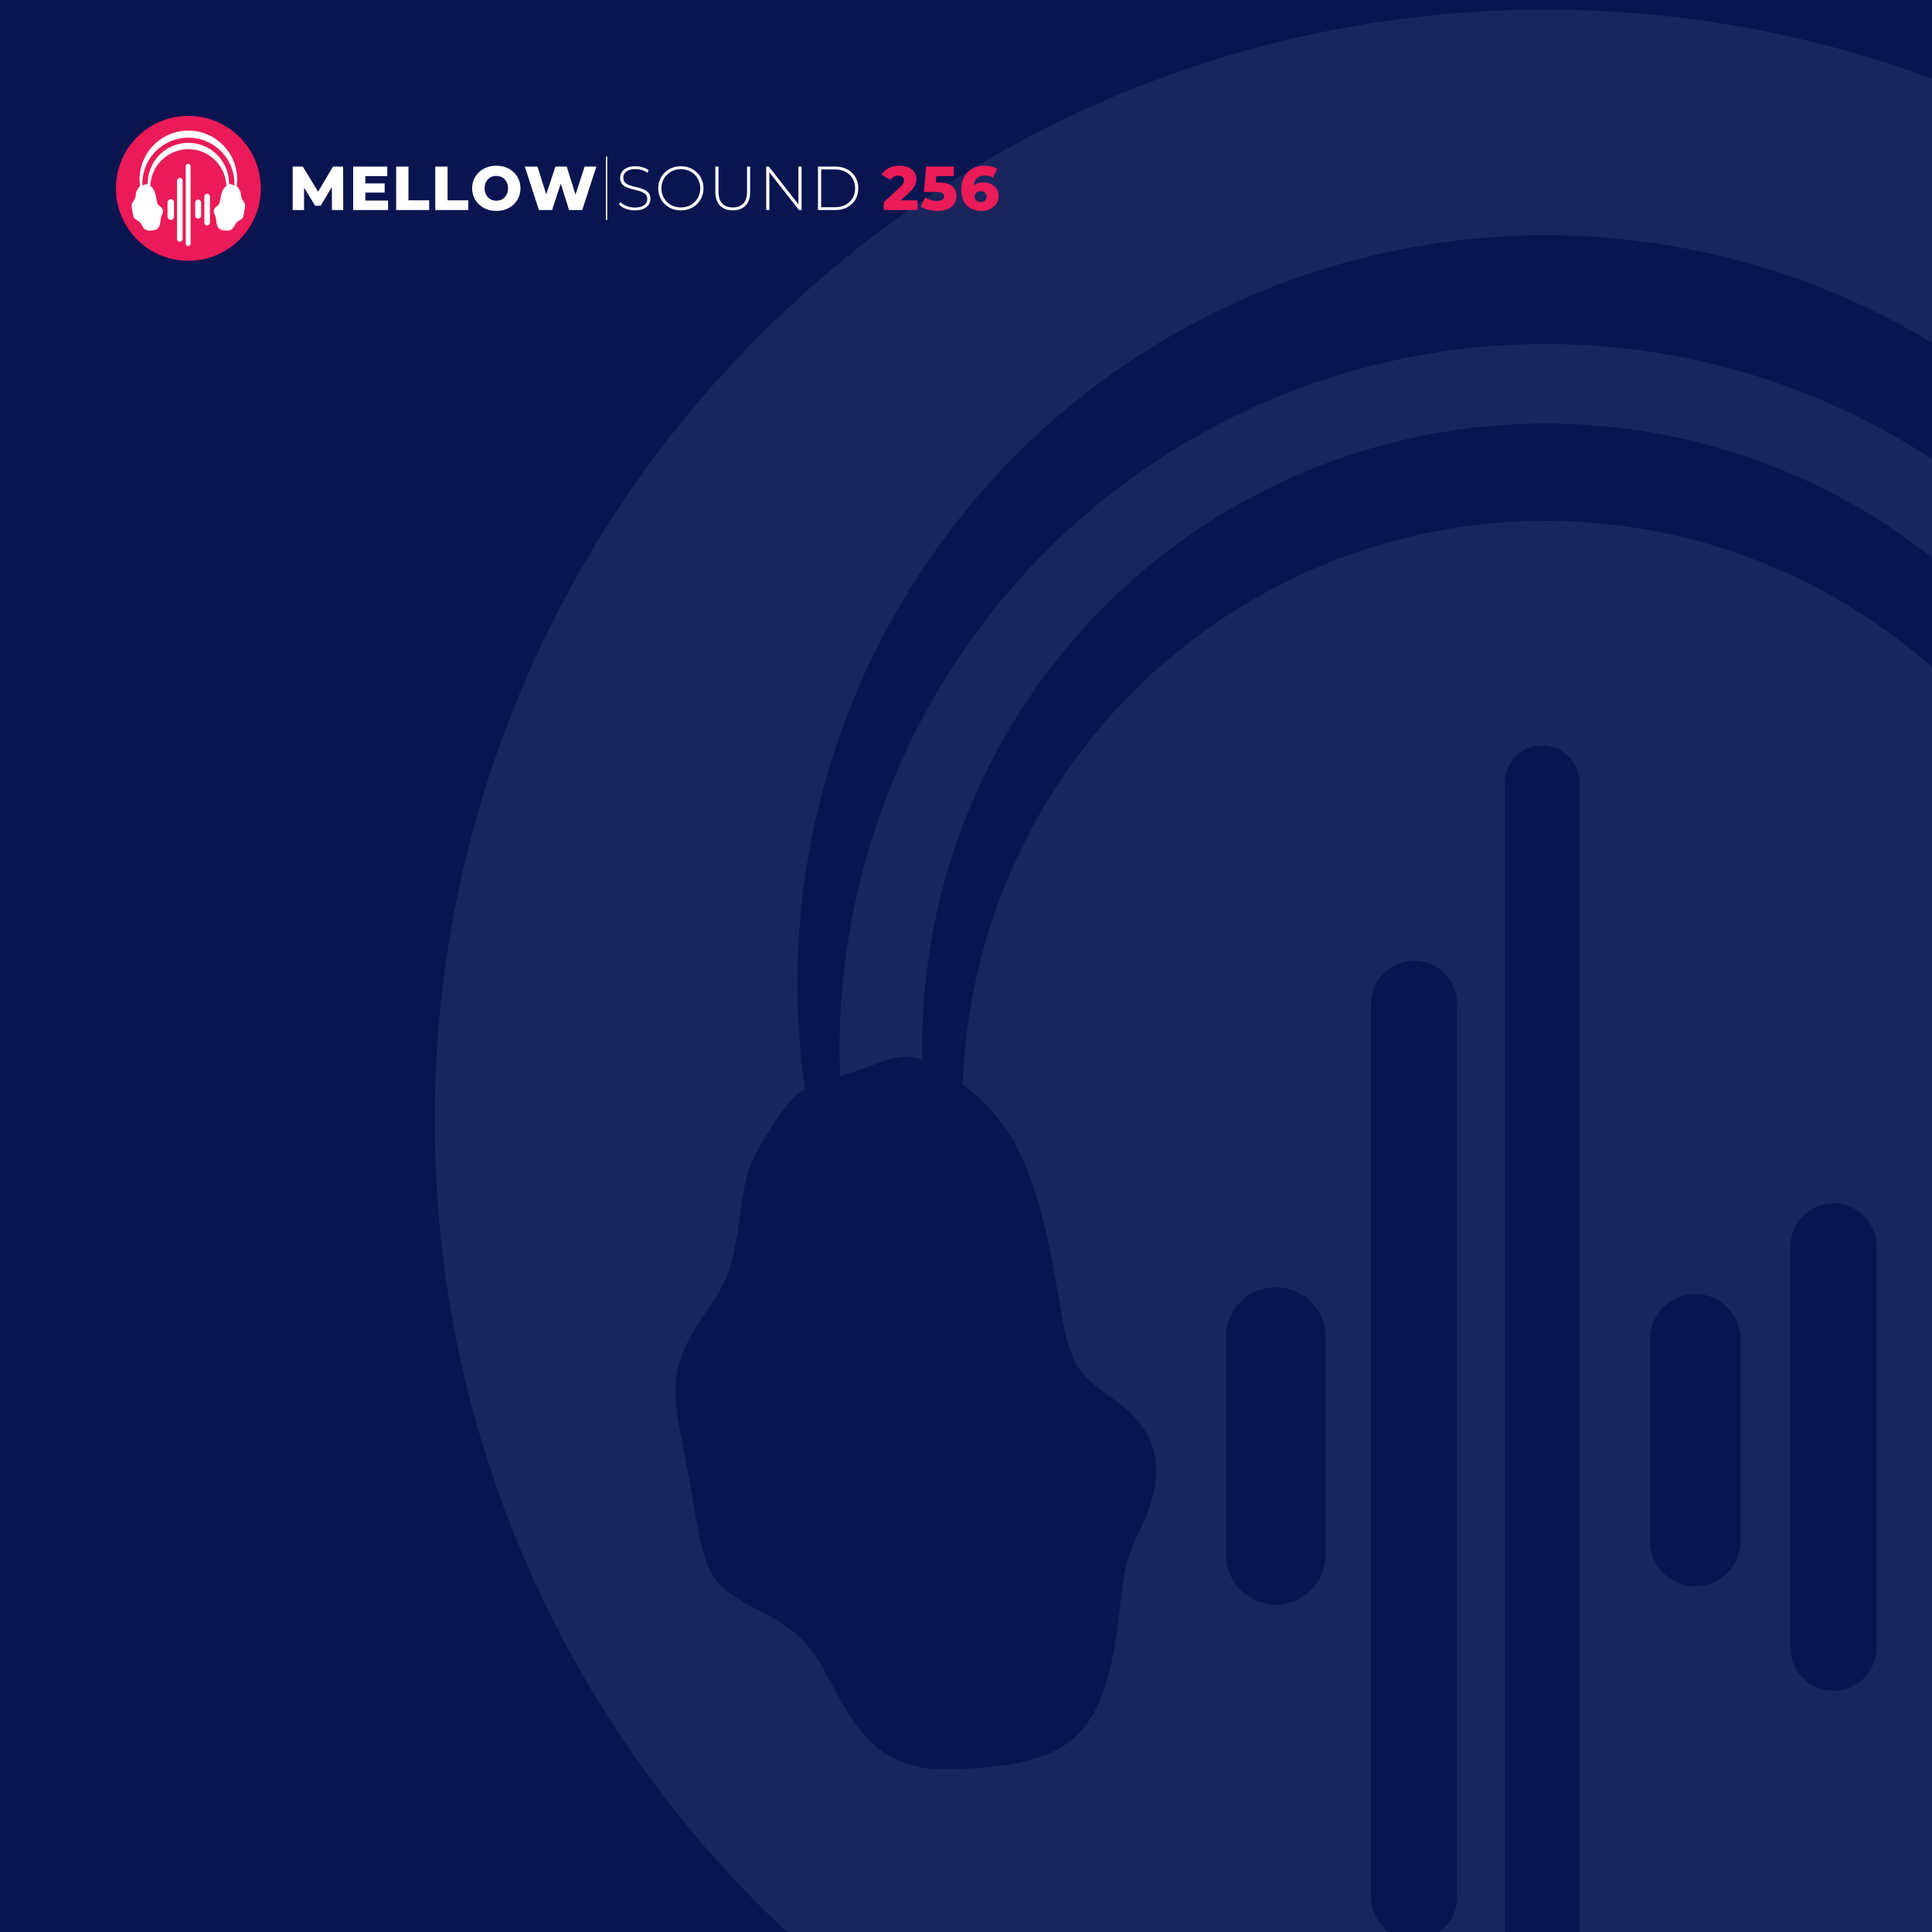
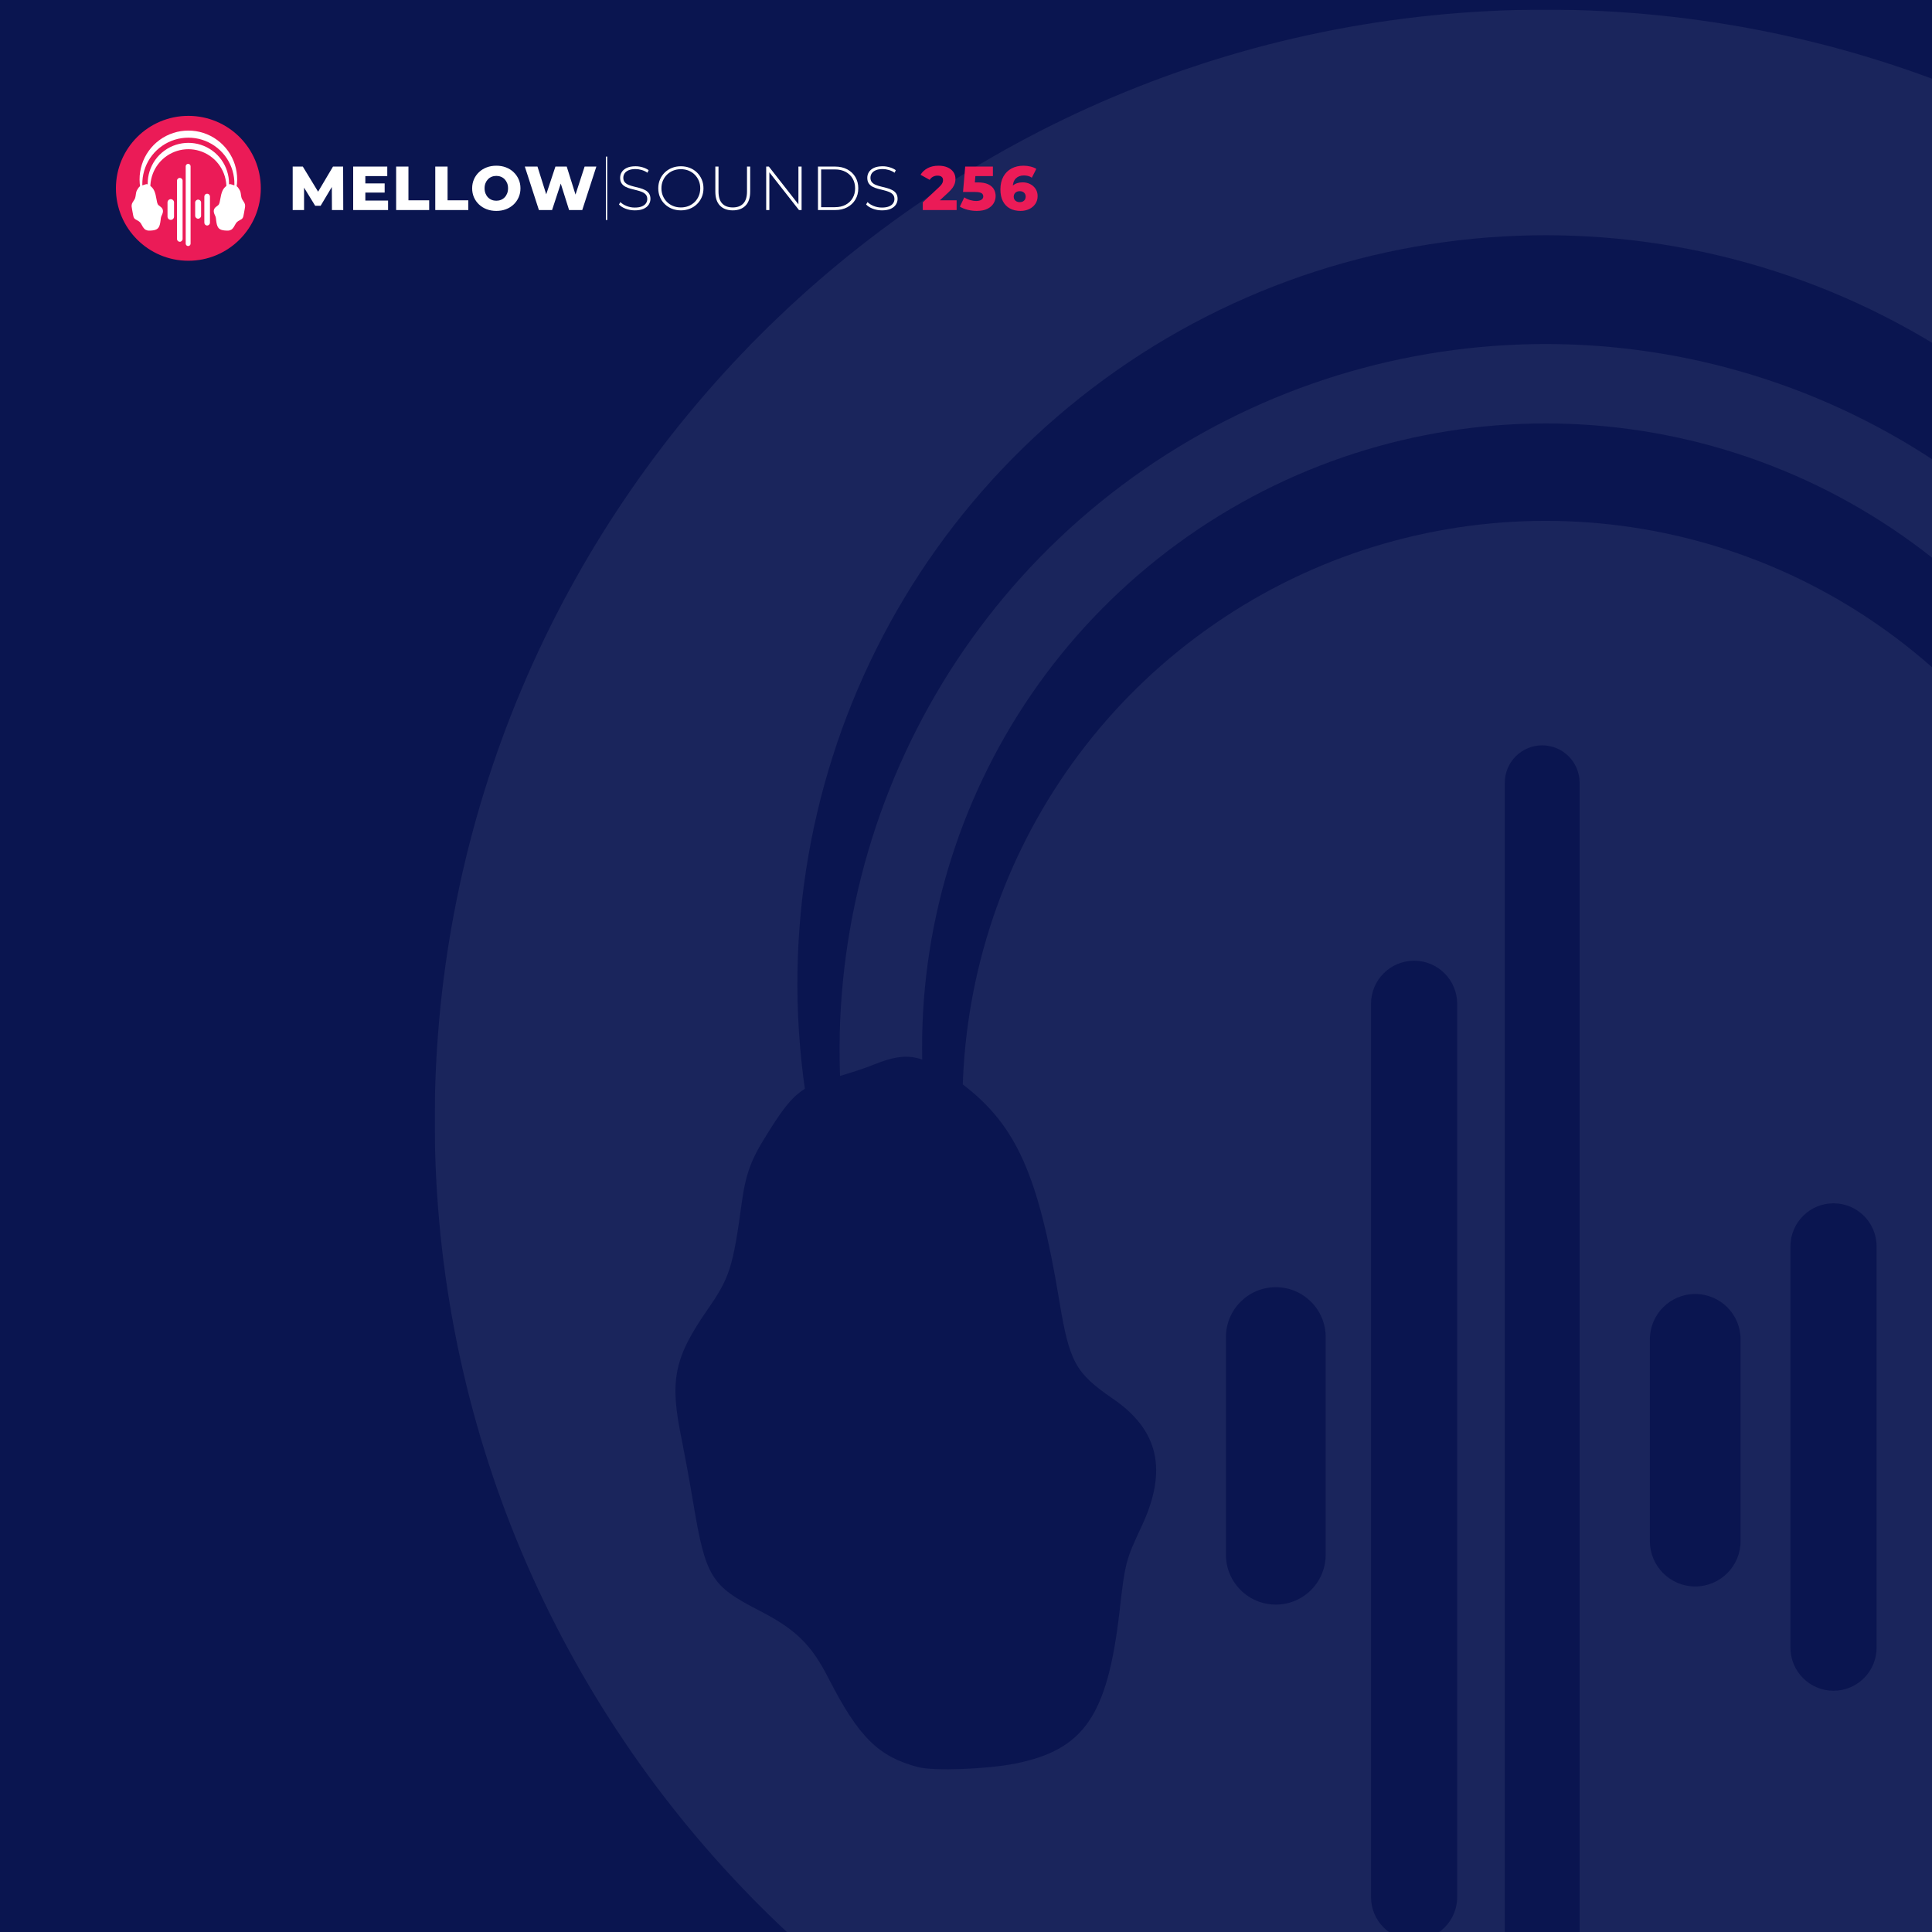
<svg xmlns="http://www.w3.org/2000/svg" viewBox="0 0 1080 1080" width="1080" height="1080">
  <rect width="1080" height="1080" fill="#0A1550" />
  <g opacity="0.07" transform="translate(864.0 626.4) scale(1.26735) translate(0 -425.5)">
    <mask id="h" maskUnits="userSpaceOnUse" x="-490" y="-64.5" width="980" height="980">
      <rect x="-490" y="-64.5" width="980" height="980" fill="#fff" />
      <path fill="#000" fill-rule="nonzero" d="M-312.85 470A330.0 330.0 0 1 1 312.85 470L302.08 470A311.4 311.4 0 1 0 -302.08 470Z M-260.88 480A275.0 275.0 0 1 1 260.88 480L249.66 480A257.2 257.2 0 1 0 -249.66 480Z M-276.7 710.7C-294.3 706.1 -303.0 697.5 -316.4 671.3C-323.9 656.6 -330.9 649.8 -346.9 641.6C-368.1 630.7 -370.5 626.9 -376.0 593.9C-377.6 584.3 -379.9 571.9 -381.0 566.4C-386.5 540.1 -384.6 530.4 -369.4 508.5C-359.9 494.8 -358.4 490.0 -354.6 462.0C-352.8 449.0 -350.6 442.9 -343.4 431.5C-332.2 413.5 -328.4 410.4 -313.2 406.4C-307.9 404.9 -300.1 402.4 -296.0 400.7C-281.0 394.7 -274.5 396.2 -257.0 409.6C-233.4 427.7 -223.7 449.4 -214.5 505.0C-210.0 532.1 -207.4 536.8 -191.0 548.1C-170.6 562.0 -166.6 579.7 -178.2 604.5C-185.2 619.4 -185.5 620.5 -188.0 642.6C-193.3 688.0 -203.6 703.0 -233.8 709.1C-246.4 711.6 -269.6 712.5 -276.7 710.7Z M276.7 710.7C269.6 712.5 246.4 711.6 233.8 709.1C203.6 703.0 193.3 688.0 188.0 642.6C185.5 620.5 185.2 619.4 178.2 604.5C166.6 579.7 170.6 562.0 191.0 548.1C207.4 536.8 210.0 532.1 214.5 505.0C223.7 449.4 233.4 427.7 257.0 409.6C274.5 396.2 281.0 394.7 296.0 400.7C300.1 402.4 307.9 404.9 313.2 406.4C328.4 410.4 332.2 413.5 343.4 431.5C350.6 442.9 352.8 449.0 354.6 462.0C358.4 490.0 359.9 494.8 369.4 508.5C384.6 530.4 386.5 540.1 381.0 566.4C379.9 571.9 377.6 584.3 376.0 593.9C370.5 626.9 368.1 630.7 346.9 641.6C330.9 649.8 323.9 656.6 316.4 671.3C303.0 697.5 294.3 706.1 276.7 710.7Z M-141.00 521.0A22.0 22.0 0 0 1 -97.00 521.0V617.0A22.0 22.0 0 0 1 -141.00 617.0Z M-77.00 374.0A19.0 19.0 0 0 1 -39.00 374.0V768.0A19.0 19.0 0 0 1 -77.00 768.0Z M-18.00 276.5A16.5 16.5 0 0 1 15.00 276.5V799.5A16.5 16.5 0 0 1 -18.00 799.5Z M46.00 522.0A20.0 20.0 0 0 1 86.00 522.0V611.0A20.0 20.0 0 0 1 46.00 611.0Z M108.00 481.0A19.0 19.0 0 0 1 146.00 481.0V658.0A19.0 19.0 0 0 1 108.00 658.0Z" />
    </mask>
    <circle cx="0" cy="425.5" r="490" fill="#FFFFFF" mask="url(#h)" />
  </g>
  <g transform="translate(64.8 70.1) scale(0.08265)">
    <g transform="translate(490 0)">
      <circle cx="0" cy="425.5" r="490" fill="#EB1B57" />
      <path fill="#FFFFFF" fill-rule="nonzero" d="M-312.85 470A330.0 330.0 0 1 1 312.85 470L302.08 470A311.4 311.4 0 1 0 -302.08 470Z M-260.88 480A275.0 275.0 0 1 1 260.88 480L249.66 480A257.2 257.2 0 1 0 -249.66 480Z M-276.7 710.7C-294.3 706.1 -303.0 697.5 -316.4 671.3C-323.9 656.6 -330.9 649.8 -346.9 641.6C-368.1 630.7 -370.5 626.9 -376.0 593.9C-377.6 584.3 -379.9 571.9 -381.0 566.4C-386.5 540.1 -384.6 530.4 -369.4 508.5C-359.9 494.8 -358.4 490.0 -354.6 462.0C-352.8 449.0 -350.6 442.9 -343.4 431.5C-332.2 413.5 -328.4 410.4 -313.2 406.4C-307.9 404.9 -300.1 402.4 -296.0 400.7C-281.0 394.7 -274.5 396.2 -257.0 409.6C-233.4 427.7 -223.7 449.4 -214.5 505.0C-210.0 532.1 -207.4 536.8 -191.0 548.1C-170.6 562.0 -166.6 579.7 -178.2 604.5C-185.2 619.4 -185.5 620.5 -188.0 642.6C-193.3 688.0 -203.6 703.0 -233.8 709.1C-246.4 711.6 -269.6 712.5 -276.7 710.7Z M276.7 710.7C269.6 712.5 246.4 711.6 233.8 709.1C203.6 703.0 193.3 688.0 188.0 642.6C185.5 620.5 185.2 619.4 178.2 604.5C166.6 579.7 170.6 562.0 191.0 548.1C207.4 536.8 210.0 532.1 214.5 505.0C223.7 449.4 233.4 427.7 257.0 409.6C274.5 396.2 281.0 394.7 296.0 400.7C300.1 402.4 307.9 404.9 313.2 406.4C328.4 410.4 332.2 413.5 343.4 431.5C350.6 442.9 352.8 449.0 354.6 462.0C358.4 490.0 359.9 494.8 369.4 508.5C384.6 530.4 386.5 540.1 381.0 566.4C379.9 571.9 377.6 584.3 376.0 593.9C370.5 626.9 368.1 630.7 346.9 641.6C330.9 649.8 323.9 656.6 316.4 671.3C303.0 697.5 294.3 706.1 276.7 710.7Z M-141.00 521.0A22.0 22.0 0 0 1 -97.00 521.0V617.0A22.0 22.0 0 0 1 -141.00 617.0Z M-77.00 374.0A19.0 19.0 0 0 1 -39.00 374.0V768.0A19.0 19.0 0 0 1 -77.00 768.0Z M-18.00 276.5A16.5 16.5 0 0 1 15.00 276.5V799.5A16.5 16.5 0 0 1 -18.00 799.5Z M46.00 522.0A20.0 20.0 0 0 1 86.00 522.0V611.0A20.0 20.0 0 0 1 46.00 611.0Z M108.00 481.0A19.0 19.0 0 0 1 146.00 481.0V658.0A19.0 19.0 0 0 1 108.00 658.0Z" />
    </g>
    <path fill="#FFFFFF" transform="translate(1166.2 572.5)" d="M29.4 0.0V-294.0H97.86L219.66 -94.08H183.54L301.98 -294.0H370.44L371.28 0.0H294.84L294.0 -177.66H307.02L218.4 -28.98H181.44L90.3 -177.66H106.26V0.0ZM438.48 0.0V-294.0H669.06V-229.74H520.8V-64.26H674.52V0.0ZM514.92 -118.02V-180.18H651.42V-118.02ZM729.12 0.0V-294.0H812.28V-65.94H952.56V0.0ZM993.72 0.0V-294.0H1076.88V-65.94H1217.16V0.0ZM1406.58 5.88Q1371.3 5.88 1341.48 -5.46Q1311.66 -16.8 1289.61 -37.59Q1267.56 -58.38 1255.38 -86.1Q1243.2 -113.82 1243.2 -147.0Q1243.2 -180.18 1255.38 -207.9Q1267.56 -235.62 1289.61 -256.41Q1311.66 -277.2 1341.48 -288.54Q1371.3 -299.88 1406.58 -299.88Q1442.28 -299.88 1471.89 -288.54Q1501.5 -277.2 1523.34 -256.41Q1545.18 -235.62 1557.57 -207.9Q1569.96 -180.18 1569.96 -147.0Q1569.96 -113.82 1557.57 -85.89Q1545.18 -57.96 1523.34 -37.38Q1501.5 -16.8 1471.89 -5.46Q1442.28 5.88 1406.58 5.88ZM1406.58 -63.0Q1423.38 -63.0 1437.87 -68.88Q1452.36 -74.76 1463.07 -85.89Q1473.78 -97.02 1479.87 -112.56Q1485.96 -128.1 1485.96 -147.0Q1485.96 -166.32 1479.87 -181.65Q1473.78 -196.98 1463.07 -208.11Q1452.36 -219.24 1437.87 -225.12Q1423.38 -231.0 1406.58 -231.0Q1389.78 -231.0 1375.29 -225.12Q1360.8 -219.24 1350.09 -208.11Q1339.38 -196.98 1333.29 -181.65Q1327.2 -166.32 1327.2 -147.0Q1327.2 -128.1 1333.29 -112.56Q1339.38 -97.02 1350.09 -85.89Q1360.8 -74.76 1375.29 -68.88Q1389.78 -63.0 1406.58 -63.0ZM1694.7 0.0 1599.36 -294.0H1685.04L1765.26 -39.48H1722L1806.42 -294.0H1882.86L1962.66 -39.48H1921.08L2003.82 -294.0H2083.2L1987.86 0.0H1898.82L1830.78 -216.3H1854.72L1783.74 0.0Z" />
    <rect x="3314.1" y="210.9" width="8.8" height="429.2" fill="#FFFFFF" />
-     <path fill="#FFFFFF" transform="translate(3380.9 572.5)" d="M128.52 2.1Q95.76 2.1 66.57 -9.03Q37.38 -20.16 21.42 -37.8L31.08 -53.76Q46.2 -38.22 72.45 -27.51Q98.7 -16.8 128.1 -16.8Q157.5 -16.8 176.19 -24.57Q194.88 -32.34 203.91 -45.36Q212.94 -58.38 212.94 -74.34Q212.94 -93.24 202.86 -104.58Q192.78 -115.92 176.4 -122.64Q160.02 -129.36 140.7 -133.98Q121.38 -138.6 101.64 -143.85Q81.9 -149.1 65.52 -157.5Q49.14 -165.9 39.27 -180.39Q29.4 -194.88 29.4 -217.98Q29.4 -238.98 40.32 -256.62Q51.24 -274.26 74.34 -285.18Q97.44 -296.1 133.56 -296.1Q157.92 -296.1 181.65 -288.96Q205.38 -281.82 222.18 -269.64L214.2 -252.42Q195.72 -265.02 174.51 -271.11Q153.3 -277.2 133.56 -277.2Q105.42 -277.2 86.94 -269.22Q68.46 -261.24 59.64 -248.01Q50.82 -234.78 50.82 -218.4Q50.82 -199.5 60.69 -188.16Q70.56 -176.82 86.94 -170.1Q103.32 -163.38 123.06 -158.76Q142.8 -154.14 162.12 -148.89Q181.44 -143.64 197.82 -135.24Q214.2 -126.84 224.28 -112.56Q234.36 -98.28 234.36 -75.6Q234.36 -55.02 223.02 -37.17Q211.68 -19.32 188.37 -8.61Q165.06 2.1 128.52 2.1ZM440.16 2.1Q407.4 2.1 379.47 -9.03Q351.54 -20.16 330.75 -40.53Q309.96 -60.9 298.62 -87.99Q287.28 -115.08 287.28 -147.0Q287.28 -178.92 298.62 -206.01Q309.96 -233.1 330.75 -253.47Q351.54 -273.84 379.47 -284.97Q407.4 -296.1 440.16 -296.1Q472.92 -296.1 500.85 -284.97Q528.78 -273.84 549.36 -253.68Q569.94 -233.52 581.49 -206.43Q593.04 -179.34 593.04 -147.0Q593.04 -114.66 581.49 -87.57Q569.94 -60.48 549.36 -40.32Q528.78 -20.16 500.85 -9.03Q472.92 2.1 440.16 2.1ZM440.16 -17.64Q468.3 -17.64 492.24 -27.3Q516.18 -36.96 533.82 -54.6Q551.46 -72.24 561.33 -95.76Q571.2 -119.28 571.2 -147.0Q571.2 -175.14 561.33 -198.45Q551.46 -221.76 533.82 -239.4Q516.18 -257.04 492.24 -266.7Q468.3 -276.36 440.16 -276.36Q412.02 -276.36 388.08 -266.7Q364.14 -257.04 346.29 -239.4Q328.44 -221.76 318.57 -198.45Q308.7 -175.14 308.7 -147.0Q308.7 -119.28 318.57 -95.76Q328.44 -72.24 346.29 -54.6Q364.14 -36.96 388.08 -27.3Q412.02 -17.64 440.16 -17.64ZM790.86 2.1Q736.26 2.1 704.76 -29.82Q673.26 -61.74 673.26 -124.74V-294.0H694.68V-125.58Q694.68 -70.56 719.88 -44.1Q745.08 -17.64 791.28 -17.64Q837.06 -17.64 862.26 -44.1Q887.46 -70.56 887.46 -125.58V-294.0H908.88V-124.74Q908.88 -61.74 877.38 -29.82Q845.88 2.1 790.86 2.1ZM1017.24 0.0V-294.0H1035.3L1244.88 -26.46H1235.22V-294.0H1256.64V0.0H1239.0L1029.0 -267.54H1038.66V0.0ZM1367.52 0.0V-294.0H1483.86Q1530.48 -294.0 1565.76 -275.1Q1601.04 -256.2 1620.57 -223.02Q1640.1 -189.84 1640.1 -147.0Q1640.1 -104.16 1620.57 -70.98Q1601.04 -37.8 1565.76 -18.9Q1530.48 0.0 1483.86 0.0ZM1388.94 -19.32H1482.18Q1523.76 -19.32 1554.42 -35.7Q1585.08 -52.08 1601.88 -80.85Q1618.68 -109.62 1618.68 -147.0Q1618.68 -184.38 1601.88 -213.15Q1585.08 -241.92 1554.42 -258.3Q1523.76 -274.68 1482.18 -274.68H1388.94Z" />
-     <path fill="#EB1B57" transform="translate(5180.5 572.5)" d="M12.6 0.0V-52.08L122.64 -154.98Q134.4 -165.9 140.07 -174.3Q145.74 -182.7 147.63 -189.63Q149.52 -196.56 149.52 -202.44Q149.52 -216.72 140.07 -224.7Q130.62 -232.68 111.72 -232.68Q95.76 -232.68 81.9 -225.54Q68.04 -218.4 59.22 -204.12L-2.52 -238.56Q13.86 -266.28 44.94 -283.08Q76.02 -299.88 119.28 -299.88Q153.3 -299.88 178.92 -288.96Q204.54 -278.04 219.03 -257.88Q233.52 -237.72 233.52 -210.42Q233.52 -196.14 229.74 -182.07Q225.96 -168.0 215.25 -152.25Q204.54 -136.5 183.54 -117.18L96.18 -36.54L82.32 -65.94H241.5V0.0ZM377.16 5.88Q346.92 5.88 316.26 -1.68Q285.6 -9.24 263.34 -23.1L293.16 -85.68Q311.22 -73.92 332.43 -67.62Q353.64 -61.32 374.64 -61.32Q395.64 -61.32 408.66 -69.51Q421.68 -77.7 421.68 -92.4Q421.68 -101.22 416.64 -108.15Q411.6 -115.08 399.42 -118.65Q387.24 -122.22 364.56 -122.22H284.76L299.46 -294.0H486.78V-229.74H328.86L371.28 -266.28L361.62 -150.36L319.2 -186.9H384.3Q427.98 -186.9 454.44 -174.51Q480.9 -162.12 493.08 -141.33Q505.26 -120.54 505.26 -94.5Q505.26 -68.46 491.61 -45.57Q477.96 -22.68 449.82 -8.4Q421.68 5.88 377.16 5.88ZM673.68 5.88Q632.52 5.88 602.07 -10.5Q571.62 -26.88 554.61 -59.22Q537.6 -91.56 537.6 -139.02Q537.6 -190.26 557.55 -226.17Q577.5 -262.08 612.57 -280.98Q647.64 -299.88 693.84 -299.88Q718.62 -299.88 741.51 -294.21Q764.4 -288.54 780.36 -278.46L750.12 -218.82Q737.52 -227.64 723.87 -230.79Q710.22 -233.94 695.94 -233.94Q661.92 -233.94 641.55 -213.36Q621.18 -192.78 621.18 -153.3Q621.18 -146.16 621.39 -138.39Q621.6 -130.62 622.86 -122.64L601.86 -139.86Q610.26 -155.4 622.23 -165.9Q634.2 -176.4 650.79 -181.86Q667.38 -187.32 687.96 -187.32Q715.68 -187.32 738.57 -175.77Q761.46 -164.22 775.32 -143.43Q789.18 -122.64 789.18 -94.5Q789.18 -63.84 773.64 -41.37Q758.1 -18.9 732.06 -6.51Q706.02 5.88 673.68 5.88ZM668.64 -53.34Q680.4 -53.34 689.43 -57.96Q698.46 -62.58 703.5 -70.98Q708.54 -79.38 708.54 -90.72Q708.54 -107.52 697.41 -117.6Q686.28 -127.68 668.22 -127.68Q656.04 -127.68 647.01 -123.06Q637.98 -118.44 632.73 -110.04Q627.48 -101.64 627.48 -90.3Q627.48 -79.38 632.52 -71.19Q637.56 -63.0 646.8 -58.17Q656.04 -53.34 668.64 -53.34Z" />
+     <path fill="#FFFFFF" transform="translate(3380.9 572.5)" d="M128.52 2.1Q95.76 2.1 66.57 -9.03Q37.38 -20.16 21.42 -37.8L31.08 -53.76Q46.2 -38.22 72.45 -27.51Q98.7 -16.8 128.1 -16.8Q157.5 -16.8 176.19 -24.57Q194.88 -32.34 203.91 -45.36Q212.94 -58.38 212.94 -74.34Q212.94 -93.24 202.86 -104.58Q192.78 -115.92 176.4 -122.64Q160.02 -129.36 140.7 -133.98Q121.38 -138.6 101.64 -143.85Q81.9 -149.1 65.52 -157.5Q49.14 -165.9 39.27 -180.39Q29.4 -194.88 29.4 -217.98Q29.4 -238.98 40.32 -256.62Q51.24 -274.26 74.34 -285.18Q97.44 -296.1 133.56 -296.1Q157.92 -296.1 181.65 -288.96Q205.38 -281.82 222.18 -269.64L214.2 -252.42Q195.72 -265.02 174.51 -271.11Q153.3 -277.2 133.56 -277.2Q105.42 -277.2 86.94 -269.22Q68.46 -261.24 59.64 -248.01Q50.82 -234.78 50.82 -218.4Q50.82 -199.5 60.69 -188.16Q70.56 -176.82 86.94 -170.1Q103.32 -163.38 123.06 -158.76Q142.8 -154.14 162.12 -148.89Q181.44 -143.64 197.82 -135.24Q214.2 -126.84 224.28 -112.56Q234.36 -98.28 234.36 -75.6Q234.36 -55.02 223.02 -37.17Q211.68 -19.32 188.37 -8.61Q165.06 2.1 128.52 2.1ZM440.16 2.1Q407.4 2.1 379.47 -9.03Q351.54 -20.16 330.75 -40.53Q309.96 -60.9 298.62 -87.99Q287.28 -115.08 287.28 -147.0Q287.28 -178.92 298.62 -206.01Q309.96 -233.1 330.75 -253.47Q351.54 -273.84 379.47 -284.97Q407.4 -296.1 440.16 -296.1Q472.92 -296.1 500.85 -284.97Q528.78 -273.84 549.36 -253.68Q569.94 -233.52 581.49 -206.43Q593.04 -179.34 593.04 -147.0Q593.04 -114.66 581.49 -87.57Q569.94 -60.48 549.36 -40.32Q528.78 -20.16 500.85 -9.03Q472.92 2.1 440.16 2.1ZM440.16 -17.64Q468.3 -17.64 492.24 -27.3Q516.18 -36.96 533.82 -54.6Q551.46 -72.24 561.33 -95.76Q571.2 -119.28 571.2 -147.0Q571.2 -175.14 561.33 -198.45Q551.46 -221.76 533.82 -239.4Q516.18 -257.04 492.24 -266.7Q468.3 -276.36 440.16 -276.36Q412.02 -276.36 388.08 -266.7Q364.14 -257.04 346.29 -239.4Q328.44 -221.76 318.57 -198.45Q308.7 -175.14 308.7 -147.0Q308.7 -119.28 318.57 -95.76Q328.44 -72.24 346.29 -54.6Q364.14 -36.96 388.08 -27.3Q412.02 -17.64 440.16 -17.64ZM790.86 2.1Q736.26 2.1 704.76 -29.82Q673.26 -61.74 673.26 -124.74V-294.0H694.68V-125.58Q694.68 -70.56 719.88 -44.1Q745.08 -17.64 791.28 -17.64Q837.06 -17.64 862.26 -44.1Q887.46 -70.56 887.46 -125.58V-294.0H908.88V-124.74Q908.88 -61.74 877.38 -29.82Q845.88 2.1 790.86 2.1ZM1017.24 0.0V-294.0H1035.3L1244.88 -26.46H1235.22V-294.0H1256.64V0.0H1239.0L1029.0 -267.54H1038.66V0.0ZM1367.52 0.0V-294.0H1483.86Q1530.48 -294.0 1565.76 -275.1Q1601.04 -256.2 1620.57 -223.02Q1640.1 -189.84 1640.1 -147.0Q1640.1 -104.16 1620.57 -70.98Q1601.04 -37.8 1565.76 -18.9Q1530.48 0.0 1483.86 0.0ZM1388.94 -19.32H1482.18Q1523.76 -19.32 1554.42 -35.7Q1585.08 -52.08 1601.88 -80.85Q1618.68 -109.62 1618.68 -147.0Q1618.68 -184.38 1601.88 -213.15Q1585.08 -241.92 1554.42 -258.3Q1523.76 -274.68 1482.18 -274.68H1388.94ZM1800.12 2.1Q1767.36 2.1 1738.17 -9.03Q1708.98 -20.16 1693.02 -37.8L1702.68 -53.76Q1717.8 -38.22 1744.05 -27.51Q1770.3 -16.8 1799.7 -16.8Q1829.1 -16.8 1847.79 -24.57Q1866.48 -32.34 1875.51 -45.36Q1884.54 -58.38 1884.54 -74.34Q1884.54 -93.24 1874.46 -104.58Q1864.38 -115.92 1848.0 -122.64Q1831.62 -129.36 1812.3 -133.98Q1792.98 -138.6 1773.24 -143.85Q1753.5 -149.1 1737.12 -157.5Q1720.74 -165.9 1710.87 -180.39Q1701.0 -194.88 1701.0 -217.98Q1701.0 -238.98 1711.92 -256.62Q1722.84 -274.26 1745.94 -285.18Q1769.04 -296.1 1805.16 -296.1Q1829.52 -296.1 1853.25 -288.96Q1876.98 -281.82 1893.78 -269.64L1885.8 -252.42Q1867.32 -265.02 1846.11 -271.11Q1824.9 -277.2 1805.16 -277.2Q1777.02 -277.2 1758.54 -269.22Q1740.06 -261.24 1731.24 -248.01Q1722.42 -234.78 1722.42 -218.4Q1722.42 -199.5 1732.29 -188.16Q1742.16 -176.82 1758.54 -170.1Q1774.92 -163.38 1794.66 -158.76Q1814.4 -154.14 1833.72 -148.89Q1853.04 -143.64 1869.42 -135.24Q1885.8 -126.84 1895.88 -112.56Q1905.96 -98.28 1905.96 -75.6Q1905.96 -55.02 1894.62 -37.17Q1883.28 -19.32 1859.97 -8.61Q1836.66 2.1 1800.12 2.1Z" />
+     <path fill="#EB1B57" transform="translate(5444.7 572.5)" d="M12.6 0.0V-52.08L122.64 -154.98Q134.4 -165.9 140.07 -174.3Q145.74 -182.7 147.63 -189.63Q149.52 -196.56 149.52 -202.44Q149.52 -216.72 140.07 -224.7Q130.62 -232.68 111.72 -232.68Q95.76 -232.68 81.9 -225.54Q68.04 -218.4 59.22 -204.12L-2.52 -238.56Q13.86 -266.28 44.94 -283.08Q76.02 -299.88 119.28 -299.88Q153.3 -299.88 178.92 -288.96Q204.54 -278.04 219.03 -257.88Q233.52 -237.72 233.52 -210.42Q233.52 -196.14 229.74 -182.07Q225.96 -168.0 215.25 -152.25Q204.54 -136.5 183.54 -117.18L96.18 -36.54L82.32 -65.94H241.5V0.0ZM377.16 5.88Q346.92 5.88 316.26 -1.68Q285.6 -9.24 263.34 -23.1L293.16 -85.68Q311.22 -73.92 332.43 -67.62Q353.64 -61.32 374.64 -61.32Q395.64 -61.32 408.66 -69.51Q421.68 -77.7 421.68 -92.4Q421.68 -101.22 416.64 -108.15Q411.6 -115.08 399.42 -118.65Q387.24 -122.22 364.56 -122.22H284.76L299.46 -294.0H486.78V-229.74H328.86L371.28 -266.28L361.62 -150.36L319.2 -186.9H384.3Q427.98 -186.9 454.44 -174.51Q480.9 -162.12 493.08 -141.33Q505.26 -120.54 505.26 -94.5Q505.26 -68.46 491.61 -45.57Q477.96 -22.68 449.82 -8.4Q421.68 5.88 377.16 5.88ZM673.68 5.88Q632.52 5.88 602.07 -10.5Q571.62 -26.88 554.61 -59.22Q537.6 -91.56 537.6 -139.02Q537.6 -190.26 557.55 -226.17Q577.5 -262.08 612.57 -280.98Q647.64 -299.88 693.84 -299.88Q718.62 -299.88 741.51 -294.21Q764.4 -288.54 780.36 -278.46L750.12 -218.82Q737.52 -227.64 723.87 -230.79Q710.22 -233.94 695.94 -233.94Q661.92 -233.94 641.55 -213.36Q621.18 -192.78 621.18 -153.3Q621.18 -146.16 621.39 -138.39Q621.6 -130.62 622.86 -122.64L601.86 -139.86Q610.26 -155.4 622.23 -165.9Q634.2 -176.4 650.79 -181.86Q667.38 -187.32 687.96 -187.32Q715.68 -187.32 738.57 -175.77Q761.46 -164.22 775.32 -143.43Q789.18 -122.64 789.18 -94.5Q789.18 -63.84 773.64 -41.37Q758.1 -18.9 732.06 -6.51Q706.02 5.88 673.68 5.88ZM668.64 -53.34Q680.4 -53.34 689.43 -57.96Q698.46 -62.58 703.5 -70.98Q708.54 -79.38 708.54 -90.72Q708.54 -107.52 697.41 -117.6Q686.28 -127.68 668.22 -127.68Q656.04 -127.68 647.01 -123.06Q637.98 -118.44 632.73 -110.04Q627.48 -101.64 627.48 -90.3Q627.48 -79.38 632.52 -71.19Q637.56 -63.0 646.8 -58.17Q656.04 -53.34 668.64 -53.34Z" />
  </g>
</svg>
